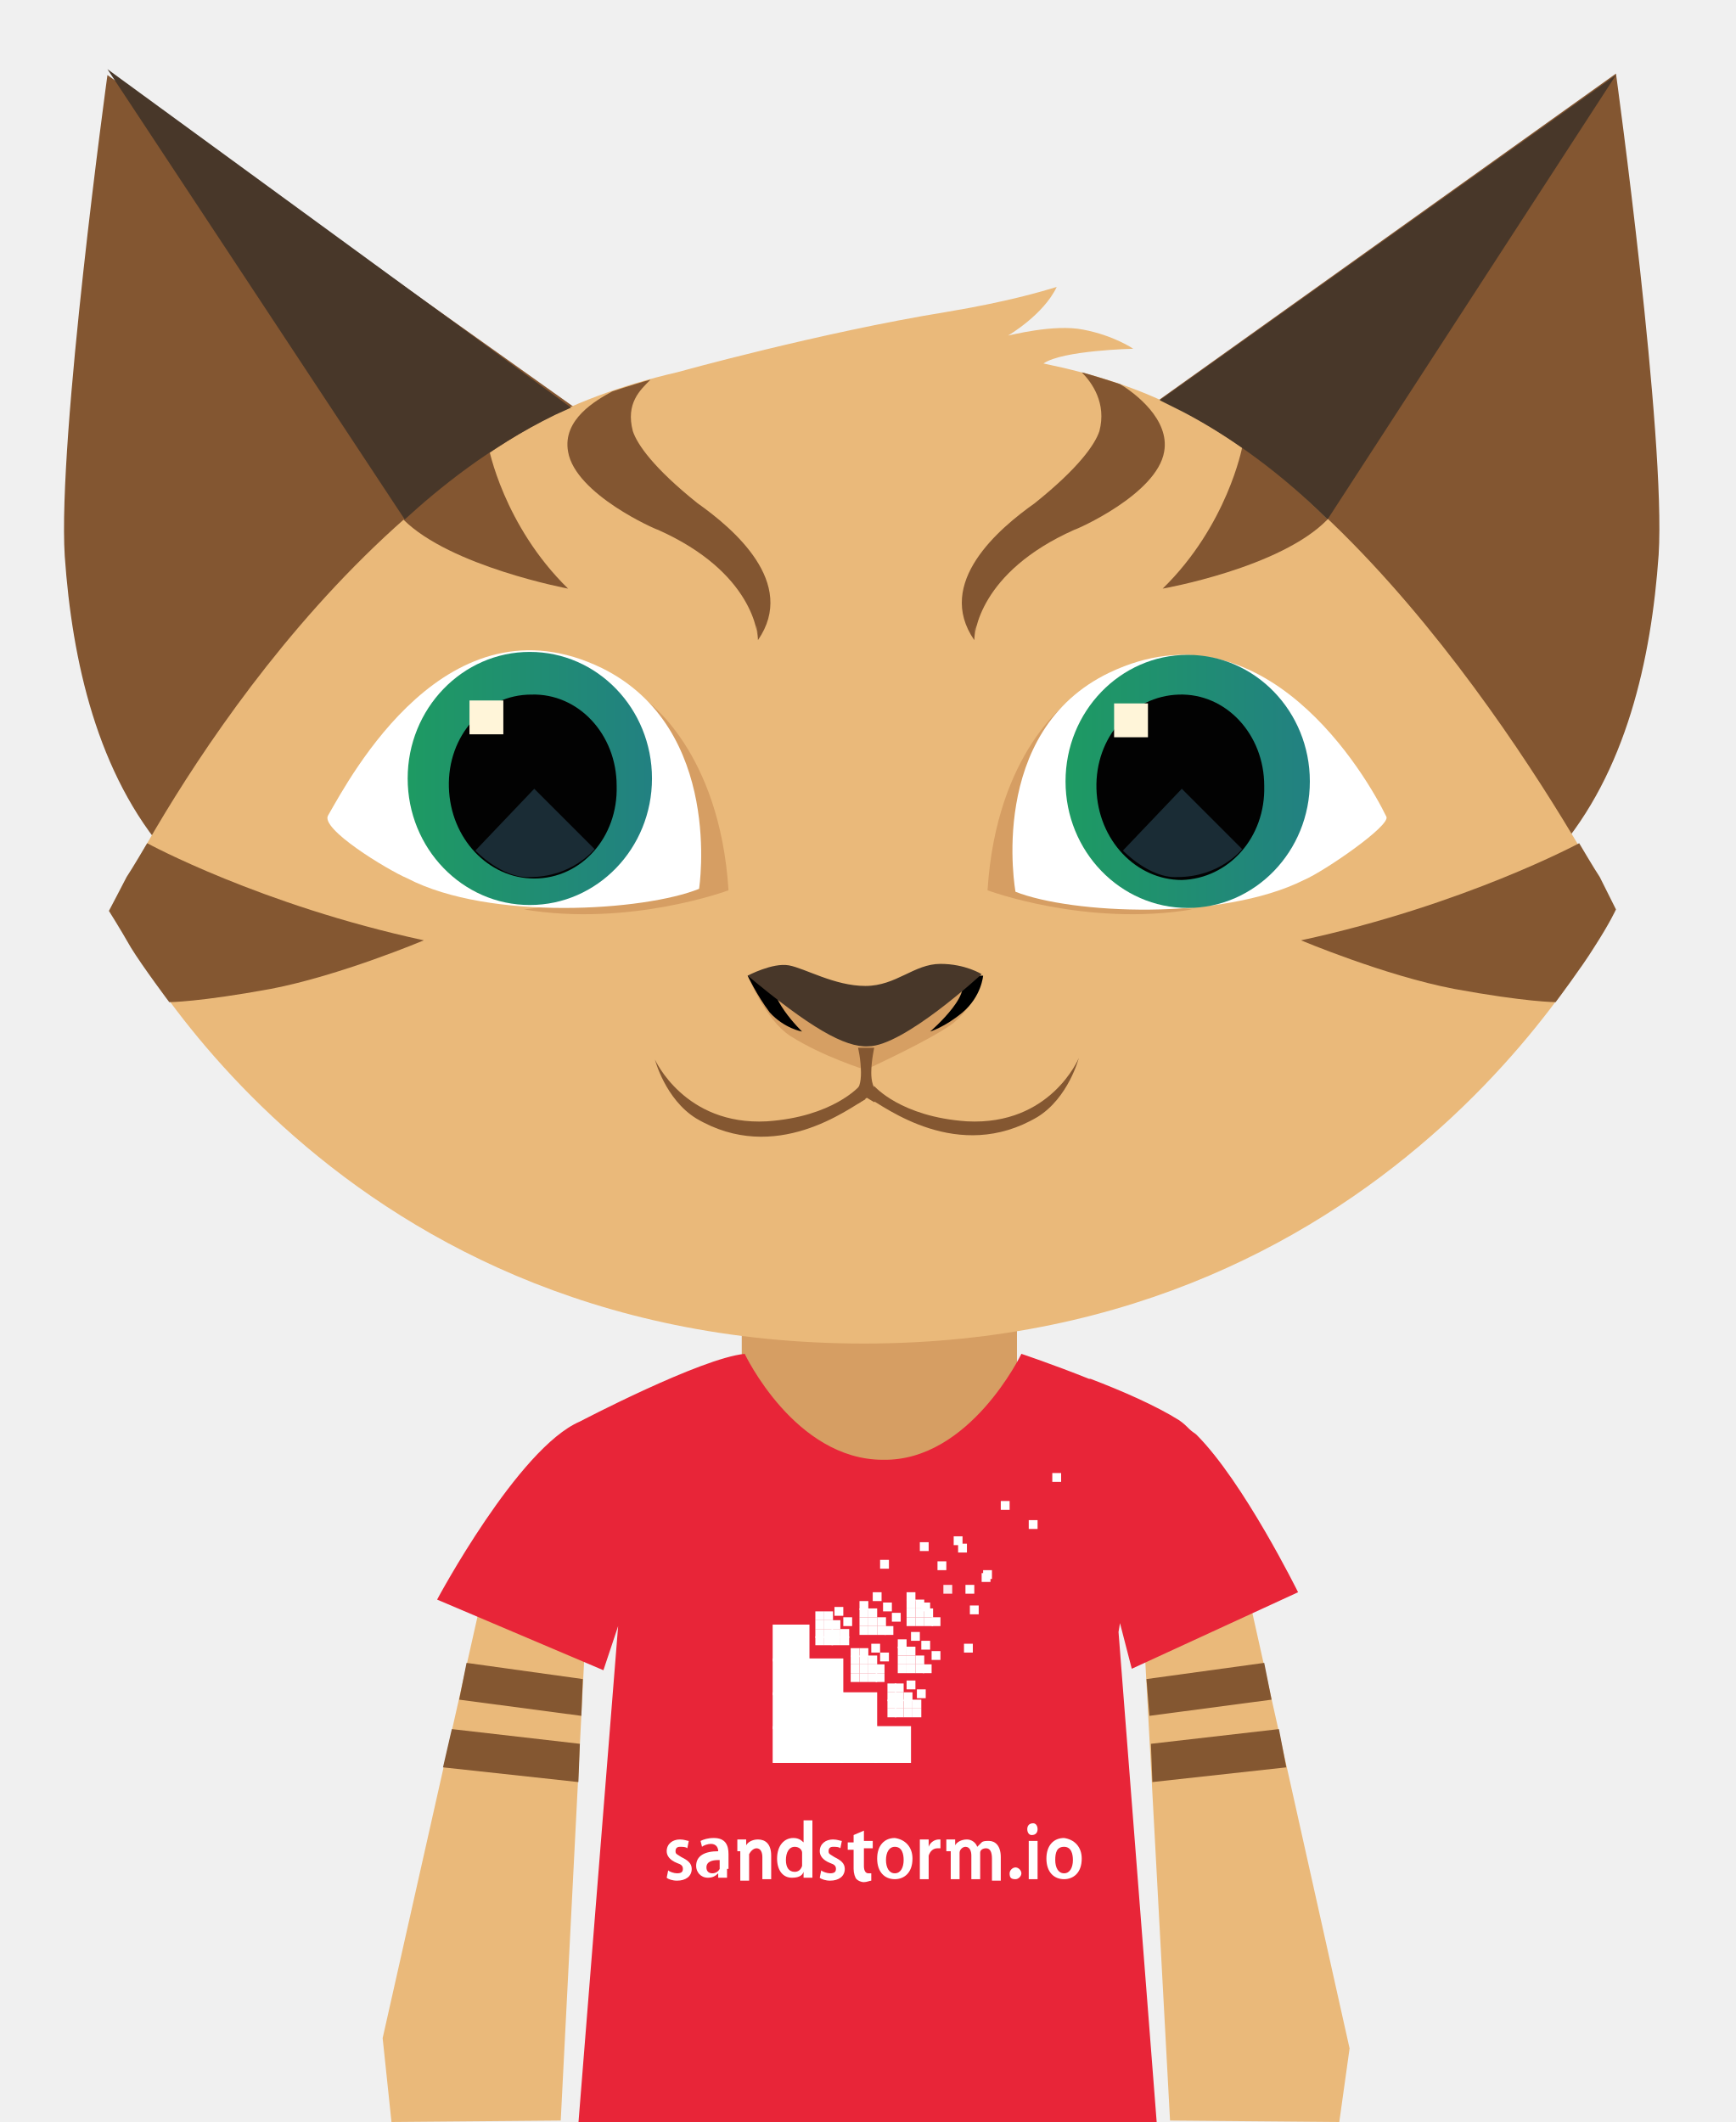
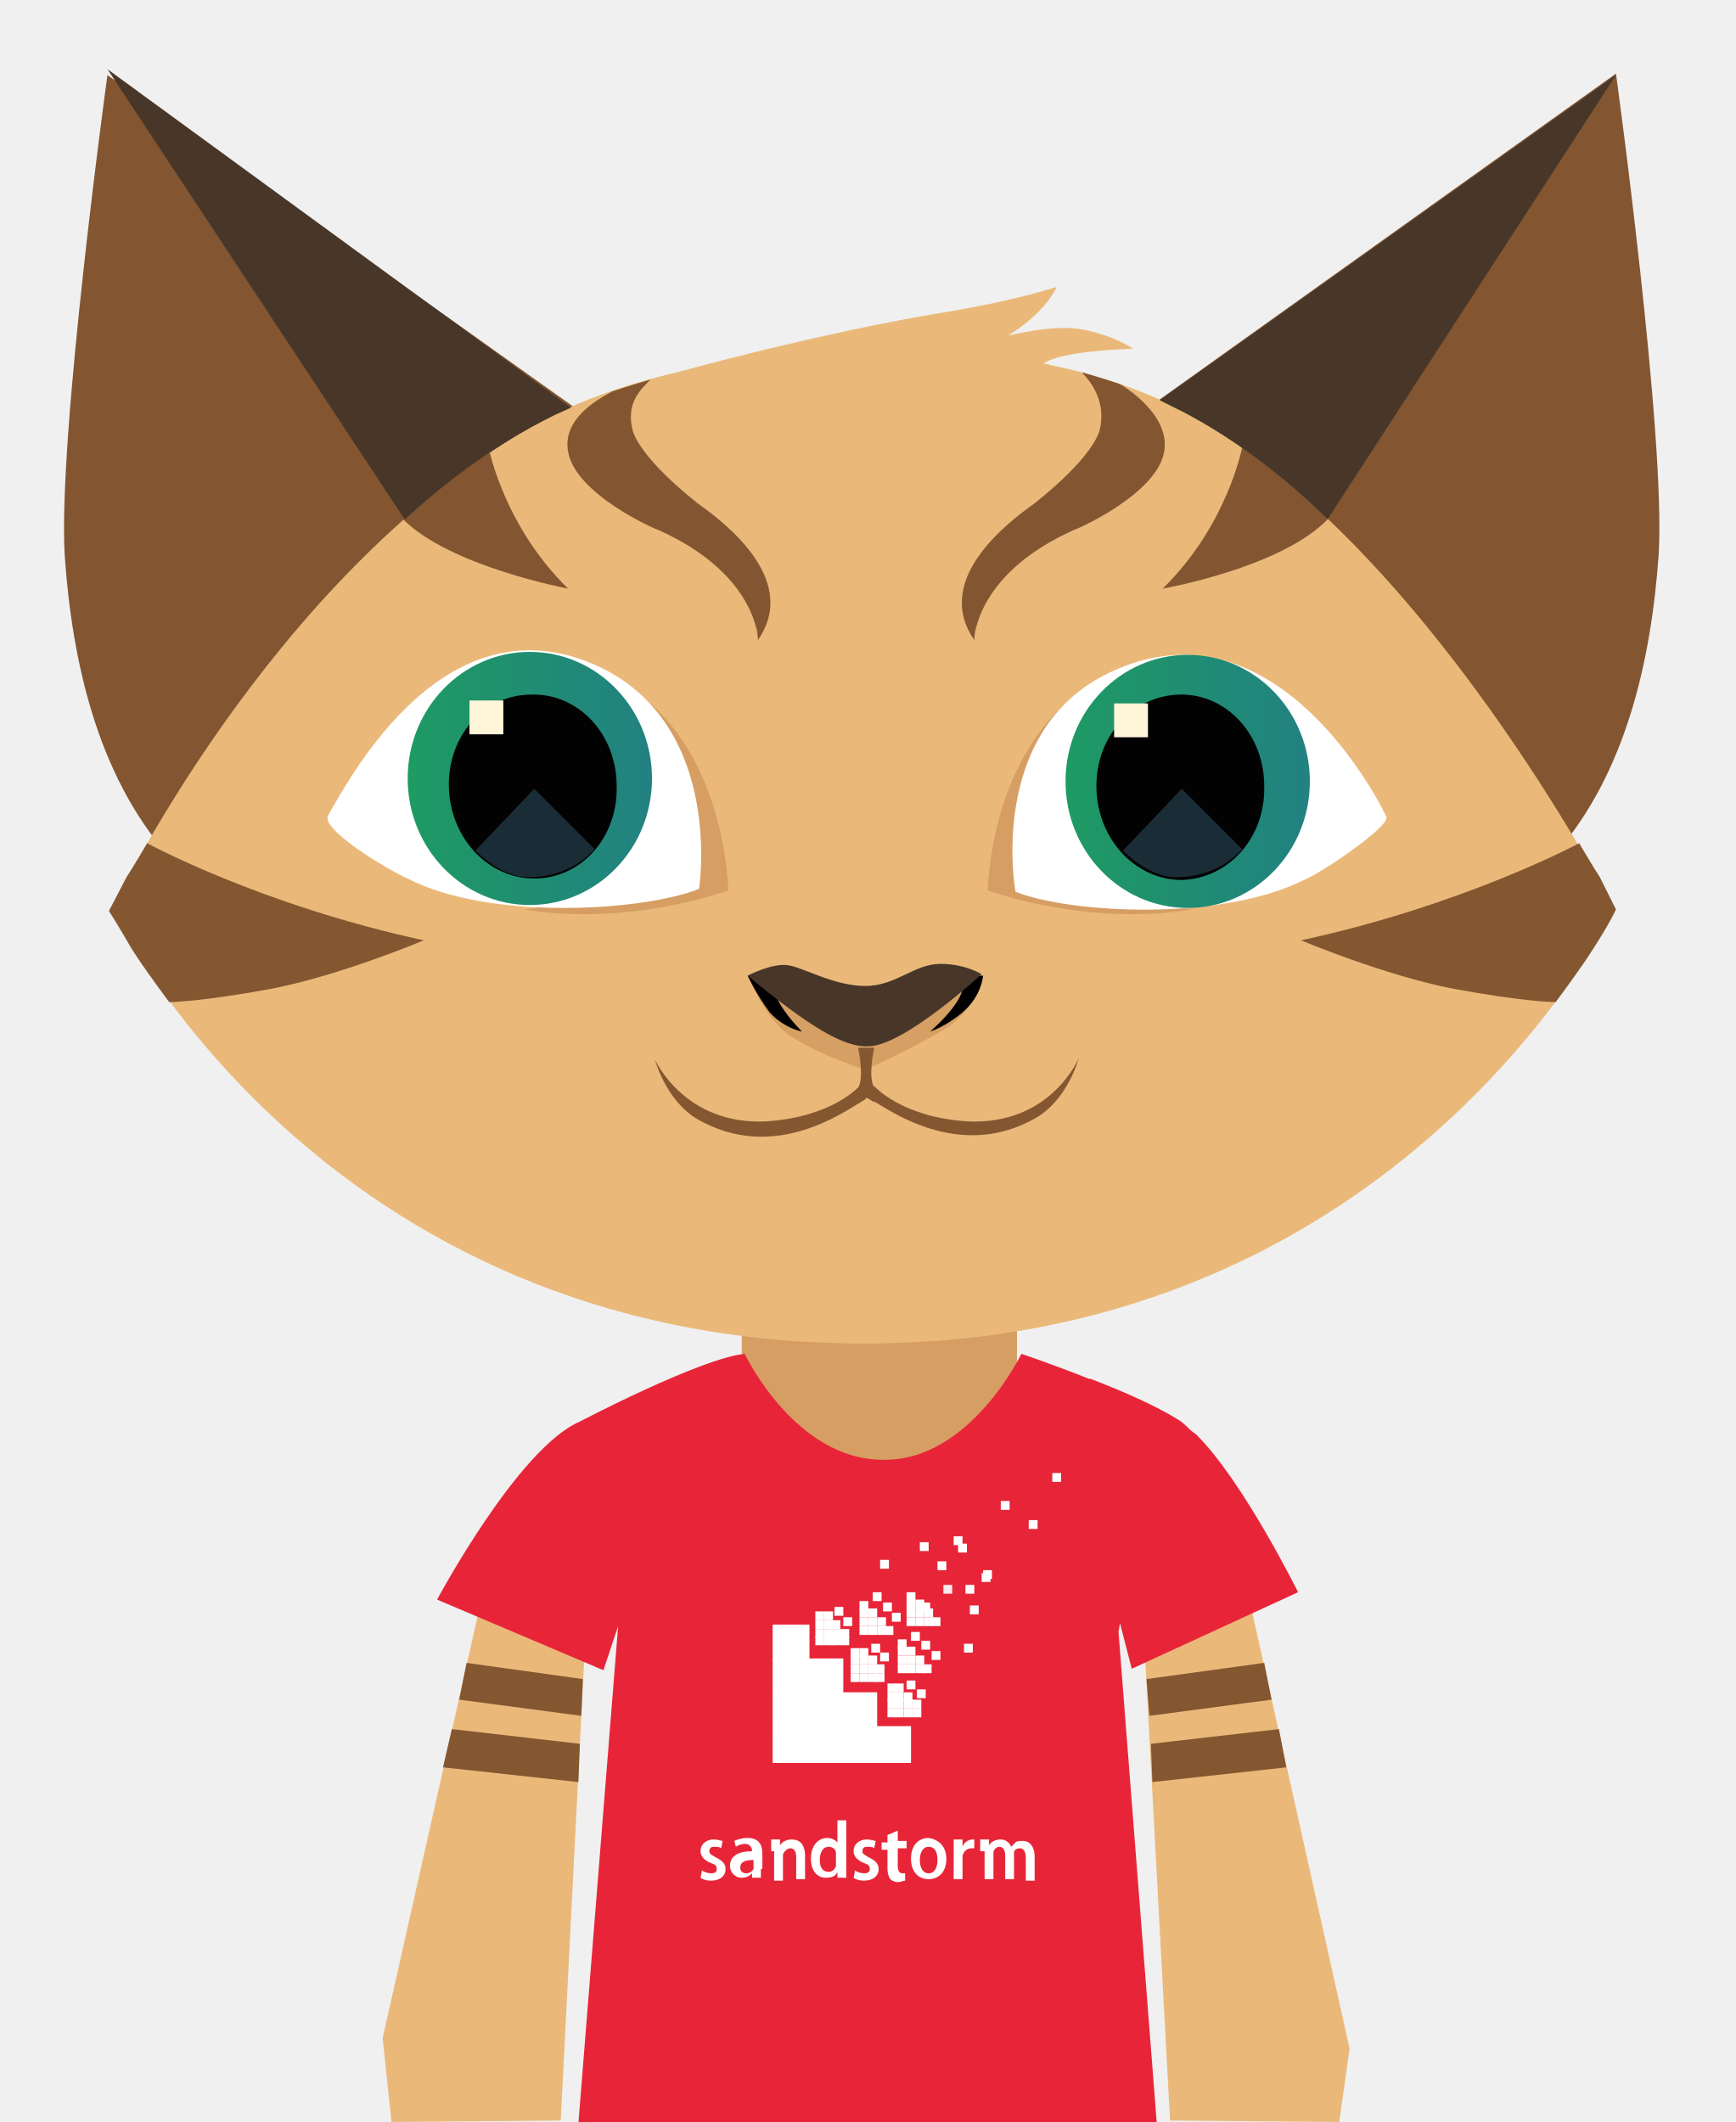
- <svg xmlns="http://www.w3.org/2000/svg" xmlns:xlink="http://www.w3.org/1999/xlink" version="1.1" id="Layer_1" x="0px" y="0px" preserveAspectRatio="xMidYMax" viewBox="0 0 117.9 144.2" style="enable-background:new 0 0 117.9 144.2;" xml:space="preserve">
-   <g>
-     <polygon style="fill:#EAB97A;" points="84.4,106.5 91.7,139.2 91,144.2 79.5,144.1 77.7,110.7  " />
-     <polygon style="fill:#845731;" points="85.9,113 77.9,114.1 78.1,116.6 86.4,115.5  " />
-     <polygon style="fill:#845731;" points="86.9,117.5 78.2,118.5 78.3,121.1 87.4,120.1  " />
-     <rect x="50.4" y="89.4" style="fill:#D69E63;" width="18.7" height="11.7" />
-     <path style="fill:#835631;" d="M46.5,33L7.3,5.1c0,0-3.4,24.7-2.9,32.7c0.5,7.1,2.2,14.8,7,20.3c4.6,5.3,12.2,5.9,17.3,1L46.5,33z" />
-     <path style="fill:#835631;" d="M70.6,33l39.2-28c0,0,3.4,24.7,2.9,32.7c-0.5,7.1-2.2,14.8-7,20.3c-4.6,5.3-12.2,5.9-17.3,1L70.6,33   z" />
-     <path style="fill:#EAB97A;" d="M80.3,27.9c-2.8-1.5-6-2.5-9.4-3.2c1.3-0.9,6.1-1,6.1-1s-1.3-0.9-3.4-1.3c-2-0.4-5,0.4-5.1,0.4   c0,0,0,0,0.1-0.1l-0.1,0.1c0,0,2.4-1.4,3.3-3.3c-1,0.3-3.3,1-7.5,1.7C55.7,22.6,46,25.3,46,25.3c-3.9,0.9-7.3,2.2-9.9,3.7   C18.2,39.3,7.6,61.8,7.6,61.8s14,29.5,51.1,29.5c36.7,0,51-29.5,51-29.5S96.7,36.5,80.3,27.9z" />
-     <path style="fill:#D69E63;" d="M43.9,47.6c0,0,5,3.4,5.6,12.9c0,0-6.7,2.5-13.9,1.3c8.8-1,11.4-3.4,11.4-3.4   C47.7,54.5,43.9,47.6,43.9,47.6z" />
-     <path style="fill:#FFFFFF;" d="M40.9,45.4c-10.5-5.1-17.1,7.4-18.6,10c-0.6,0.9,4,3.7,5.4,4.3l0,0c5.6,2.9,16.1,2.2,19.8,0.7   C47.5,60.4,49.2,49.5,40.9,45.4" />
-     <g style="opacity:0.6;">
-       <g>
-         <defs>
-           <rect id="SVGID_1_" x="31.6" y="30.1" width="9.4" height="10" />
-         </defs>
-         <clipPath id="SVGID_2_">
-           <use xlink:href="#SVGID_1_" style="overflow:visible;" />
-         </clipPath>
-       </g>
-     </g>
-     <path style="fill:#D69E63;" d="M72.7,47.6c0,0-5,3.4-5.6,12.9c0,0,6.7,2.5,13.9,1.3c-8.8-1-11.4-3.4-11.4-3.4   C68.9,54.5,72.7,47.6,72.7,47.6z" />
-     <path style="fill:#020202;" d="M73.3,52.4c-0.1,4.1,2.8,7.4,6.5,7.4c3.6,0.1,6.6-3.2,6.7-7.2c0.1-4.1-2.8-7.4-6.5-7.4   C76.4,45.1,73.4,48.3,73.3,52.4" />
-     <path style="fill:#1A2C35;" d="M79.9,52.5l4.7,5.1c0,0-2.1,2.3-4.3,2.2c-3.4-0.1-5.2-2.3-5.2-2.3L79.9,52.5z" />
-     <polygon style="fill:#EAB97A;" points="33.2,106.5 26,138.5 26.6,144.2 38.1,144.1 39.8,110.7  " />
-     <path style="fill:#E82538;" d="M76.1,110.3l0.8,3.1l11.3-5.2c0,0-3.7-7.5-6.9-10.7c-0.1-0.1-0.3-0.2-0.5-0.4   c-0.2-0.2-0.4-0.4-0.7-0.6c-1.6-1-3.9-2-6-2.8c0,0,0,0-0.1,0c-2.5-1-4.6-1.7-4.6-1.7s-3.5,7.3-9.4,7.2c-6,0-9.4-7.2-9.4-7.2   c-3,0.3-11.2,4.6-11.2,4.6c-4.2,1.8-9.7,12.1-9.7,12.1l11.3,4.8l1-3l-2.7,33.8l39.3,0L76,110.9L76.1,110.3z" />
-     <path style="fill:#FFFFFF;" d="M69,60.6c3.8,1.5,14,2,19.6-0.8l0,0c1.4-0.6,5.9-3.7,5.6-4.3c-1.3-2.7-8.3-14.8-18.8-9.8   C67,49.7,69,60.6,69,60.6" />
-     <rect x="52.5" y="110.4" style="fill:#FFFFFF;" width="2.5" height="2.5" />
-     <rect x="52.5" y="112.7" style="fill:#FFFFFF;" width="2.5" height="2.5" />
-     <rect x="52.5" y="115" style="fill:#FFFFFF;" width="2.5" height="2.5" />
-     <rect x="52.5" y="117.3" style="fill:#FFFFFF;" width="2.5" height="2.5" />
-     <rect x="55.4" y="109.5" style="fill:#FFFFFF;" width="0.6" height="0.6" />
-     <rect x="55.4" y="110.1" style="fill:#FFFFFF;" width="0.6" height="0.6" />
-     <rect x="55.4" y="110.7" style="fill:#FFFFFF;" width="0.6" height="0.6" />
-     <rect x="55.4" y="111.2" style="fill:#FFFFFF;" width="0.6" height="0.6" />
-     <rect x="56" y="109.5" style="fill:#FFFFFF;" width="0.6" height="0.6" />
-     <rect x="56" y="110.1" style="fill:#FFFFFF;" width="0.6" height="0.6" />
-     <rect x="56" y="110.7" style="fill:#FFFFFF;" width="0.6" height="0.6" />
-     <rect x="56" y="111.2" style="fill:#FFFFFF;" width="0.6" height="0.6" />
-     <rect x="56.7" y="109.2" style="fill:#FFFFFF;" width="0.6" height="0.6" />
-     <rect x="56.5" y="110.1" style="fill:#FFFFFF;" width="0.6" height="0.6" />
-     <rect x="56.5" y="110.7" style="fill:#FFFFFF;" width="0.6" height="0.6" />
-     <rect x="56.5" y="111.2" style="fill:#FFFFFF;" width="0.6" height="0.6" />
-     <rect x="59.8" y="106" style="fill:#FFFFFF;" width="0.6" height="0.6" />
-     <rect x="57.3" y="109.9" style="fill:#FFFFFF;" width="0.6" height="0.6" />
-     <rect x="57.1" y="110.7" style="fill:#FFFFFF;" width="0.6" height="0.6" />
-     <rect x="57.1" y="111.2" style="fill:#FFFFFF;" width="0.6" height="0.6" />
-     <rect x="54.8" y="112.7" style="fill:#FFFFFF;" width="2.5" height="2.5" />
-     <rect x="54.8" y="115" style="fill:#FFFFFF;" width="2.5" height="2.5" />
-     <rect x="54.8" y="117.3" style="fill:#FFFFFF;" width="2.5" height="2.5" />
-     <rect x="58.4" y="108.8" style="fill:#FFFFFF;" width="0.6" height="0.6" />
-     <rect x="58.4" y="109.3" style="fill:#FFFFFF;" width="0.6" height="0.6" />
-     <rect x="58.4" y="109.9" style="fill:#FFFFFF;" width="0.6" height="0.6" />
-     <rect x="58.4" y="110.5" style="fill:#FFFFFF;" width="0.6" height="0.6" />
-     <rect x="59.3" y="108.2" style="fill:#FFFFFF;" width="0.6" height="0.6" />
-     <rect x="59" y="109.3" style="fill:#FFFFFF;" width="0.6" height="0.6" />
-     <rect x="59" y="109.9" style="fill:#FFFFFF;" width="0.6" height="0.6" />
-     <rect x="59" y="110.5" style="fill:#FFFFFF;" width="0.6" height="0.6" />
-     <rect x="62.5" y="104.8" style="fill:#FFFFFF;" width="0.6" height="0.6" />
-     <rect x="60" y="108.9" style="fill:#FFFFFF;" width="0.6" height="0.6" />
-     <rect x="59.6" y="109.9" style="fill:#FFFFFF;" width="0.6" height="0.6" />
-     <rect x="59.6" y="110.5" style="fill:#FFFFFF;" width="0.6" height="0.6" />
-     <rect x="65.1" y="104.9" style="fill:#FFFFFF;" width="0.6" height="0.6" />
-     <rect x="63.7" y="106.1" style="fill:#FFFFFF;" width="0.6" height="0.6" />
-     <rect x="60.6" y="109.6" style="fill:#FFFFFF;" width="0.6" height="0.6" />
-     <rect x="60.1" y="110.5" style="fill:#FFFFFF;" width="0.6" height="0.6" />
-     <rect x="57.8" y="112" style="fill:#FFFFFF;" width="0.6" height="0.6" />
-     <rect x="57.8" y="112.5" style="fill:#FFFFFF;" width="0.6" height="0.6" />
-     <rect x="57.8" y="113.1" style="fill:#FFFFFF;" width="0.6" height="0.6" />
-     <rect x="57.8" y="113.7" style="fill:#FFFFFF;" width="0.6" height="0.6" />
-     <rect x="58.4" y="112" style="fill:#FFFFFF;" width="0.6" height="0.6" />
-     <rect x="58.4" y="112.5" style="fill:#FFFFFF;" width="0.6" height="0.6" />
-     <rect x="58.4" y="113.1" style="fill:#FFFFFF;" width="0.6" height="0.6" />
-     <rect x="58.4" y="113.7" style="fill:#FFFFFF;" width="0.6" height="0.6" />
-     <rect x="59.2" y="111.7" style="fill:#FFFFFF;" width="0.6" height="0.6" />
-     <rect x="59" y="112.5" style="fill:#FFFFFF;" width="0.6" height="0.6" />
-     <rect x="59" y="113.1" style="fill:#FFFFFF;" width="0.6" height="0.6" />
-     <rect x="59" y="113.7" style="fill:#FFFFFF;" width="0.6" height="0.6" />
-     <rect x="62.6" y="108.9" style="fill:#FFFFFF;" width="0.6" height="0.6" />
-     <rect x="59.8" y="112.3" style="fill:#FFFFFF;" width="0.6" height="0.6" />
-     <rect x="59.5" y="113.1" style="fill:#FFFFFF;" width="0.6" height="0.6" />
-     <rect x="59.5" y="113.7" style="fill:#FFFFFF;" width="0.6" height="0.6" />
-     <rect x="57.1" y="115" style="fill:#FFFFFF;" width="2.5" height="2.5" />
-     <rect x="57.1" y="117.3" style="fill:#FFFFFF;" width="2.5" height="2.5" />
-     <rect x="61.6" y="108.2" style="fill:#FFFFFF;" width="0.6" height="0.6" />
-     <rect x="61.6" y="108.7" style="fill:#FFFFFF;" width="0.6" height="0.6" />
-     <rect x="61.6" y="109.3" style="fill:#FFFFFF;" width="0.6" height="0.6" />
-     <rect x="61.6" y="109.9" style="fill:#FFFFFF;" width="0.6" height="0.6" />
-     <rect x="64.8" y="104.4" style="fill:#FFFFFF;" width="0.6" height="0.6" />
-     <rect x="62.2" y="108.7" style="fill:#FFFFFF;" width="0.6" height="0.6" />
-     <rect x="62.2" y="109.3" style="fill:#FFFFFF;" width="0.6" height="0.6" />
-     <rect x="62.2" y="109.9" style="fill:#FFFFFF;" width="0.6" height="0.6" />
-     <rect x="68" y="102" style="fill:#FFFFFF;" width="0.6" height="0.6" />
-     <g style="opacity:0.897;">
-       <g>
-         <defs>
-           <rect id="SVGID_3_" x="64.1" y="107.7" width="0.6" height="0.6" />
-         </defs>
-         <clipPath id="SVGID_4_">
-           <use xlink:href="#SVGID_3_" style="overflow:visible;" />
-         </clipPath>
-         <rect x="64.1" y="107.7" style="clip-path:url(#SVGID_4_);fill:#FFFFFF;" width="0.6" height="0.6" />
-       </g>
-     </g>
-     <rect x="62.8" y="109.3" style="fill:#FFFFFF;" width="0.6" height="0.6" />
-     <linearGradient id="SVGID_5_" gradientUnits="userSpaceOnUse" x1="72.692" y1="52.959" x2="88.871" y2="52.959" gradientTransform="matrix(1 0 0 1 -0.1323 0.1345)">
-       <stop offset="0" style="stop-color:#1E9A63" />
-       <stop offset="1" style="stop-color:#228181" />
-     </linearGradient>
-     <ellipse style="fill:url(#SVGID_5_);" cx="80.7" cy="53.1" rx="8.3" ry="8.6" />
-     <rect x="62.8" y="109.9" style="fill:#FFFFFF;" width="0.6" height="0.6" />
-     <rect x="71.5" y="100.1" style="fill:#FFFFFF;" width="0.6" height="0.6" />
-     <rect x="69.9" y="103.3" style="fill:#FFFFFF;" width="0.6" height="0.6" />
-     <rect x="66.7" y="106.9" style="fill:#FFFFFF;" width="0.6" height="0.6" />
-     <rect x="63.3" y="109.9" style="fill:#FFFFFF;" width="0.6" height="0.6" />
-     <rect x="61" y="111.4" style="fill:#FFFFFF;" width="0.6" height="0.6" />
-     <rect x="61" y="111.9" style="fill:#FFFFFF;" width="0.6" height="0.6" />
-     <rect x="61" y="112.5" style="fill:#FFFFFF;" width="0.6" height="0.6" />
-     <rect x="61" y="113.1" style="fill:#FFFFFF;" width="0.6" height="0.6" />
-     <rect x="61.9" y="110.9" style="fill:#FFFFFF;" width="0.6" height="0.6" />
-     <rect x="61.6" y="111.9" style="fill:#FFFFFF;" width="0.6" height="0.6" />
-     <rect x="61.6" y="112.5" style="fill:#FFFFFF;" width="0.6" height="0.6" />
-     <rect x="61.6" y="113.1" style="fill:#FFFFFF;" width="0.6" height="0.6" />
-     <rect x="65.6" y="107.7" style="fill:#FFFFFF;" width="0.6" height="0.6" />
-     <rect x="62.6" y="111.5" style="fill:#FFFFFF;" width="0.6" height="0.6" />
-     <rect x="62.2" y="112.5" style="fill:#FFFFFF;" width="0.6" height="0.6" />
-     <rect x="62.2" y="113.1" style="fill:#FFFFFF;" width="0.6" height="0.6" />
-     <rect x="66.8" y="106.7" style="fill:#FFFFFF;" width="0.6" height="0.6" />
-     <rect x="65.9" y="109.1" style="fill:#FFFFFF;" width="0.6" height="0.6" />
-     <rect x="63.3" y="112.2" style="fill:#FFFFFF;" width="0.6" height="0.6" />
-     <rect x="62.7" y="113.1" style="fill:#FFFFFF;" width="0.6" height="0.6" />
-     <rect x="60.3" y="114.4" style="fill:#FFFFFF;" width="0.6" height="0.6" />
-     <rect x="60.3" y="115" style="fill:#FFFFFF;" width="0.6" height="0.6" />
-     <rect x="60.3" y="115.5" style="fill:#FFFFFF;" width="0.6" height="0.6" />
-     <rect x="60.3" y="116.1" style="fill:#FFFFFF;" width="0.6" height="0.6" />
-     <rect x="60.8" y="114.4" style="fill:#FFFFFF;" width="0.6" height="0.6" />
-     <rect x="60.8" y="115" style="fill:#FFFFFF;" width="0.6" height="0.6" />
-     <rect x="60.8" y="115.5" style="fill:#FFFFFF;" width="0.6" height="0.6" />
-     <rect x="60.8" y="116.1" style="fill:#FFFFFF;" width="0.6" height="0.6" />
-     <rect x="61.6" y="114.2" style="fill:#FFFFFF;" width="0.6" height="0.6" />
-     <rect x="61.4" y="115" style="fill:#FFFFFF;" width="0.6" height="0.6" />
-     <rect x="61.4" y="115.5" style="fill:#FFFFFF;" width="0.6" height="0.6" />
-     <rect x="61.4" y="116.1" style="fill:#FFFFFF;" width="0.6" height="0.6" />
-     <rect x="65.5" y="111.7" style="fill:#FFFFFF;" width="0.6" height="0.6" />
-     <rect x="62.3" y="114.8" style="fill:#FFFFFF;" width="0.6" height="0.6" />
-     <rect x="62" y="115.5" style="fill:#FFFFFF;" width="0.6" height="0.6" />
-     <rect x="62" y="116.1" style="fill:#FFFFFF;" width="0.6" height="0.6" />
-     <rect x="59.4" y="117.3" style="fill:#FFFFFF;" width="2.5" height="2.5" />
-     <polygon style="fill:#845731;" points="31.7,113 39.6,114.1 39.5,116.6 31.2,115.5  " />
-     <polygon style="fill:#845731;" points="30.7,117.5 39.4,118.5 39.3,121.1 30.1,120.1  " />
-     <linearGradient id="SVGID_6_" gradientUnits="userSpaceOnUse" x1="28.062" y1="52.794" x2="44.241" y2="52.794" gradientTransform="matrix(1 0 0 1 -0.1323 0.1345)">
-       <stop offset="0" style="stop-color:#1E9A63" />
-       <stop offset="1" style="stop-color:#228181" />
-     </linearGradient>
-     <ellipse style="fill:url(#SVGID_6_);" cx="36" cy="52.9" rx="8.3" ry="8.6" />
-     <path style="fill:#020202;" d="M41.9,53.4c0.1,3.5-2.4,6.3-5.6,6.3c-3.1,0-5.7-2.7-5.8-6.2c-0.1-3.5,2.4-6.3,5.6-6.3   C39.3,47.1,41.9,49.9,41.9,53.4" />
-     <path style="fill:#1A2C35;" d="M36.3,53.6l-4,4.2c0,0,1.8,1.9,3.7,1.8c2.9,0,4.4-1.9,4.4-1.9L36.3,53.6z" />
-     <path style="fill:#020202;" d="M85.9,53.4c0.1,3.5-2.4,6.3-5.6,6.4c-3.1,0-5.7-2.7-5.8-6.2c-0.1-3.5,2.4-6.3,5.6-6.4   C83.3,47.1,85.9,49.9,85.9,53.4" />
-     <path style="fill:#1A2C35;" d="M80.3,53.6l-4,4.2c0,0,1.8,1.9,3.7,1.8c2.9,0,4.4-1.9,4.4-1.9L80.3,53.6z" />
-     <path style="fill:#835631;" d="M84.4,30.4c0,0-1,5.3-5.4,9.6c0,0,8-1.4,11.2-4.7C90.2,35.3,87.4,32.4,84.4,30.4z" />
-     <path style="fill:#835631;" d="M33.2,30.4c0,0,1,5.3,5.4,9.6c0,0-8-1.5-11.2-4.7C27.4,35.3,32.2,31.1,33.2,30.4z" />
-     <path style="fill:#483729;" d="M37.7,28.2l1.1-0.5L7.3,4.7l20.2,30.6C29.8,33.2,33.2,30.4,37.7,28.2z" />
-     <path style="fill:#483729;" d="M90.2,35.3l19.6-30.2l-31,22.1l1.6,0.8C82.7,29.2,86.4,31.5,90.2,35.3z" />
-     <g>
-       <path style="fill:#FFFFFF;" d="M45.4,127.1c0.1,0.1,0.4,0.2,0.6,0.2c0.3,0,0.4-0.1,0.4-0.3c0-0.2-0.1-0.3-0.4-0.4    c-0.5-0.2-0.7-0.5-0.7-0.8c0-0.5,0.4-0.8,0.9-0.8c0.3,0,0.5,0.1,0.6,0.1l-0.1,0.5c-0.1-0.1-0.3-0.1-0.5-0.1    c-0.2,0-0.3,0.1-0.3,0.3c0,0.2,0.1,0.2,0.4,0.4c0.4,0.2,0.7,0.4,0.7,0.8c0,0.5-0.4,0.8-1,0.8c-0.3,0-0.6-0.1-0.7-0.2L45.4,127.1z" />
-       <path style="fill:#FFFFFF;" d="M49.4,127c0,0.2,0,0.5,0,0.6h-0.6l0-0.3h0c-0.2,0.2-0.4,0.3-0.7,0.3c-0.5,0-0.8-0.4-0.8-0.8    c0-0.7,0.6-1,1.5-1v0c0-0.2-0.1-0.5-0.5-0.5c-0.2,0-0.5,0.1-0.6,0.2l-0.1-0.4c0.2-0.1,0.5-0.2,0.9-0.2c0.8,0,1,0.5,1,1.1V127z     M48.8,126.4c-0.4,0-0.8,0.1-0.8,0.5c0,0.3,0.2,0.4,0.4,0.4c0.2,0,0.4-0.1,0.5-0.3c0,0,0-0.1,0-0.1V126.4z" />
-       <path style="fill:#FFFFFF;" d="M50.1,125.8c0-0.3,0-0.5,0-0.8h0.6l0,0.4h0c0.1-0.2,0.4-0.4,0.8-0.4c0.5,0,0.9,0.3,0.9,1.1v1.6    l-0.6,0l0-1.5c0-0.3-0.1-0.6-0.4-0.6c-0.2,0-0.4,0.2-0.5,0.4c0,0.1,0,0.1,0,0.2l0,1.6h-0.6V125.8z" />
-       <path style="fill:#FFFFFF;" d="M55.2,123.8l0,3.1c0,0.3,0,0.5,0,0.7l-0.6,0l0-0.4h0c-0.1,0.3-0.4,0.4-0.8,0.4c-0.6,0-1-0.5-1-1.3    c0-0.9,0.5-1.4,1.1-1.4c0.3,0,0.5,0.1,0.7,0.3h0v-1.5H55.2z M54.5,126.1c0-0.1,0-0.1,0-0.2c0-0.2-0.2-0.4-0.5-0.4    c-0.4,0-0.6,0.4-0.6,0.9c0,0.5,0.2,0.8,0.6,0.8c0.2,0,0.4-0.1,0.5-0.4c0-0.1,0-0.1,0-0.2L54.5,126.1z" />
-       <path style="fill:#FFFFFF;" d="M55.8,127.1c0.1,0.1,0.4,0.2,0.6,0.2c0.3,0,0.4-0.1,0.4-0.3c0-0.2-0.1-0.3-0.4-0.4    c-0.5-0.2-0.7-0.5-0.7-0.8c0-0.5,0.4-0.8,0.9-0.8c0.3,0,0.5,0.1,0.6,0.1l-0.1,0.5c-0.1-0.1-0.3-0.1-0.5-0.1    c-0.2,0-0.3,0.1-0.3,0.3c0,0.2,0.1,0.2,0.4,0.4c0.4,0.2,0.7,0.4,0.7,0.8c0,0.5-0.4,0.8-1,0.8c-0.3,0-0.6-0.1-0.7-0.2L55.8,127.1z" />
-       <path style="fill:#FFFFFF;" d="M58.7,124.4v0.7h0.6v0.5h-0.6v1.2c0,0.3,0.1,0.5,0.3,0.5c0.1,0,0.2,0,0.2,0l0,0.5    c-0.1,0-0.3,0.1-0.5,0.1c-0.2,0-0.4-0.1-0.5-0.2c-0.1-0.1-0.2-0.4-0.2-0.7v-1.3h-0.4l0-0.5l0.4,0l0-0.5L58.7,124.4z" />
-       <path style="fill:#FFFFFF;" d="M62,126.3c0,1-0.6,1.4-1.2,1.4c-0.7,0-1.2-0.5-1.2-1.4c0-0.9,0.5-1.4,1.2-1.4    C61.5,125,62,125.5,62,126.3z M60.2,126.4c0,0.5,0.2,0.9,0.6,0.9c0.4,0,0.6-0.4,0.6-0.9c0-0.4-0.1-0.9-0.6-0.9    C60.4,125.5,60.2,125.9,60.2,126.4z" />
-       <path style="fill:#FFFFFF;" d="M62.5,125.8c0-0.3,0-0.6,0-0.8h0.6l0,0.5h0c0.1-0.3,0.4-0.5,0.7-0.5c0.1,0,0.1,0,0.1,0v0.6    c0,0-0.1,0-0.2,0c-0.3,0-0.5,0.2-0.6,0.5c0,0.1,0,0.1,0,0.2v1.4h-0.6L62.5,125.8z" />
-       <path style="fill:#FFFFFF;" d="M64.3,125.8c0-0.3,0-0.5,0-0.8l0.6,0l0,0.4h0c0.1-0.2,0.4-0.4,0.8-0.4c0.3,0,0.6,0.2,0.7,0.5h0    c0.1-0.1,0.2-0.2,0.3-0.3c0.1-0.1,0.3-0.1,0.5-0.1c0.4,0,0.8,0.3,0.8,1.1v1.6h-0.6l0-1.5c0-0.4-0.1-0.7-0.4-0.7    c-0.2,0-0.4,0.1-0.4,0.3c0,0.1,0,0.1,0,0.2l0,1.6h-0.6v-1.6c0-0.3-0.1-0.6-0.4-0.6c-0.2,0-0.4,0.2-0.4,0.4c0,0.1,0,0.1,0,0.2    l0,1.6l-0.6,0V125.8z" />
-       <path style="fill:#FFFFFF;" d="M68.6,127.3c0-0.2,0.2-0.4,0.4-0.4s0.4,0.2,0.4,0.4c0,0.2-0.2,0.4-0.4,0.4    C68.7,127.7,68.6,127.6,68.6,127.3z" />
-       <path style="fill:#FFFFFF;" d="M70.5,124.3c0,0.2-0.1,0.4-0.4,0.4c-0.2,0-0.3-0.2-0.3-0.4c0-0.2,0.1-0.4,0.4-0.4    C70.4,123.9,70.5,124.1,70.5,124.3z M69.9,127.7l0-2.6h0.6l0,2.6H69.9z" />
-       <path style="fill:#FFFFFF;" d="M73.5,126.3c0,1-0.6,1.4-1.2,1.4c-0.7,0-1.2-0.5-1.2-1.4c0-0.9,0.5-1.4,1.2-1.4    C73,125,73.5,125.5,73.5,126.3z M71.7,126.4c0,0.5,0.2,0.9,0.6,0.9c0.4,0,0.6-0.4,0.6-0.9c0-0.4-0.1-0.9-0.6-0.9    C71.8,125.5,71.7,125.9,71.7,126.4z" />
-     </g>
-     <path style="fill:#A05D29;" d="M66.2,43.5C66.2,43.5,66.2,43.5,66.2,43.5C66.2,43.5,66.2,43.5,66.2,43.5z" />
-     <path style="fill:#835631;" d="M76.1,26.1c-0.9-0.3-2.2-0.7-2.6-0.8c0.7,0.7,1.7,2.1,1.2,4c-0.3,0.9-1.4,2.5-4.4,4.9   c-2.4,1.7-6.8,5.4-4.1,9.3c0,0,0-0.4,0.1-1c0,0.3-0.1,0.6-0.1,1c0-0.4,0.3-4.6,6.8-7.5c0.1,0,5.6-2.4,6.1-5.3   C79.5,28.5,77.1,26.7,76.1,26.1z" />
-     <path style="fill:#835631;" d="M41.6,26.6c0.9-0.3,2.2-0.7,2.6-0.8c-0.7,0.7-1.7,1.6-1.2,3.5c0.3,0.9,1.4,2.5,4.4,4.9   c2.4,1.7,6.8,5.4,4.1,9.3c0,0,0-0.4-0.1-1c0,0.3,0.1,0.6,0.1,1c0-0.4-0.3-4.6-6.8-7.5c-0.1,0-5.6-2.4-6.1-5.3   C38.2,28.5,40.5,27.2,41.6,26.6z" />
-     <path style="fill:#AA5529;" d="M40.9,117" />
-     <path style="fill:#845731;" d="M10,57.3c0,0-1,1.7-1.4,2.3c-0.2,0.4-1.2,2.3-1.2,2.3s0.7,1.1,1.5,2.5c0.8,1.3,2.6,3.7,2.6,3.7   s2,0,6.9-0.9c4.7-0.9,10.4-3.3,10.4-3.3C17.7,61.5,10,57.3,10,57.3z" />
-     <path style="fill:#845731;" d="M107.3,57.3c0,0,1,1.7,1.4,2.3c0.2,0.4,1.1,2.2,1.1,2.2s-0.4,0.9-1.5,2.6c-0.8,1.3-2.6,3.7-2.6,3.7   s-2,0-6.9-0.9c-4.7-0.9-10.4-3.3-10.4-3.3C99.5,61.5,107.3,57.3,107.3,57.3z" />
-     <rect x="31.9" y="47.6" style="fill:#FFF5D9;" width="2.3" height="2.3" />
-     <rect x="75.7" y="47.8" style="fill:#FFF5D9;" width="2.3" height="2.3" />
-     <g>
-       <path style="fill:#D69F63;" d="M51.5,66.8l-0.7-0.5c0,0,1.2,3,2.9,4.1c2.2,1.4,5.1,2.3,5.1,2.3s4.6-2.1,6-3.2    c1.8-1.5,1.8-3.2,1.8-3.2L63.1,67l-2.9,1.8L56,67.9L51.5,66.8z" />
-     </g>
-     <g>
-       <path style="fill:#845731;" d="M52.1,76.2c4.5-0.3,6.3-2.4,6.3-2.4l0.4,0.9c-1.1,0.6-6.1,4.5-11.5,1.3c-2.1-1.3-2.8-4-2.8-4    S46.5,76.5,52.1,76.2z" />
-     </g>
-     <g>
-       <path style="fill:#845731;" d="M65.7,76.2c-4.5-0.3-6.3-2.4-6.3-2.4L59,74.6c1.1,0.6,6.1,4.5,11.5,1.3c2.1-1.3,2.8-4,2.8-4    S71.4,76.5,65.7,76.2z" />
-     </g>
-     <path d="M52.7,66.3l-1.9,0c0,0,0.6,1.3,1.5,2.5c1,1.1,2.2,1.3,2.2,1.3S51.9,67.6,52.7,66.3z" />
-     <path d="M64.9,66.3l1.9,0c0,0-0.1,1.4-1.4,2.5c-1.2,1-2.2,1.3-2.2,1.3S66.7,67.1,64.9,66.3z" />
-     <path style="fill:#845731;" d="M59.4,74.9l-0.5-0.3L58.3,75c0,0-0.5-0.6-0.4-0.6c0.5-0.3,0.6-0.9,0.6-1.5c0-0.9-0.2-1.7-0.2-1.7   h1.1c0,0-0.2,0.9-0.2,1.7c0,0.5,0.1,1.2,0.6,1.4C60,74.3,59.4,74.9,59.4,74.9z" />
-     <path style="fill:#483729;" d="M50.8,66.3c0,0,1.7-0.9,2.8-0.7c1.1,0.2,3.1,1.4,5.2,1.4c2.1,0,3.3-1.5,5.1-1.5   c1.7,0,2.8,0.7,2.8,0.7s-5.3,4.9-7.7,4.9C57.4,71.2,55,69.8,50.8,66.3z" />
+ <svg xmlns="http://www.w3.org/2000/svg" xmlns:xlink="http://www.w3.org/1999/xlink" enable-background="new 0 0 117.9 144.2" preserveAspectRatio="xMidYMax" version="1.1" viewBox="0 0 117.9 144.2" xml:space="preserve">
+   <polygon points="84.4 106.5 91.7 139.2 91 144.2 79.5 144.1 77.7 110.7" fill="#EAB97A" />
+   <polygon points="85.9 113 77.9 114.1 78.1 116.6 86.4 115.5" fill="#845731" />
+   <polygon points="86.9 117.5 78.2 118.5 78.3 121.1 87.4 120.1" fill="#845731" />
+   <rect x="50.4" y="89.4" width="18.7" height="11.7" fill="#D69E63" />
+   <path d="M46.5,33L7.3,5.1c0,0-3.4,24.7-2.9,32.7c0.5,7.1,2.2,14.8,7,20.3c4.6,5.3,12.2,5.9,17.3,1L46.5,33z" fill="#835631" />
+   <path d="m70.6 33 39.2-28s3.4 24.7 2.9 32.7c-0.5 7.1-2.2 14.8-7 20.3-4.6 5.3-12.2 5.9-17.3 1l-17.8-26z" fill="#835631" />
+   <path d="m80.3 27.9c-2.8-1.5-6-2.5-9.4-3.2 1.3-0.9 6.1-1 6.1-1s-1.3-0.9-3.4-1.3c-2-0.4-5 0.4-5.1 0.4l0.1-0.1-0.1 0.1s2.4-1.4 3.3-3.3c-1 0.3-3.3 1-7.5 1.7-8.6 1.4-18.3 4.1-18.3 4.1-3.9 0.9-7.3 2.2-9.9 3.7-17.9 10.3-28.5 32.8-28.5 32.8s14 29.5 51.1 29.5c36.7 0 51-29.5 51-29.5s-13-25.3-29.4-33.9z" fill="#EAB97A" />
+   <path d="m43.9 47.6s5 3.4 5.6 12.9c0 0-6.7 2.5-13.9 1.3 8.8-1 11.4-3.4 11.4-3.4 0.7-3.9-3.1-10.8-3.1-10.8z" fill="#D69E63" />
+   <path d="m40.9 45.4c-10.5-5.1-17.1 7.4-18.6 10-0.6 0.9 4 3.7 5.4 4.3 5.6 2.9 16.1 2.2 19.8 0.7 0 0 1.7-10.9-6.6-15" fill="#fff" />
+   <g opacity=".6">
+     <defs>
+       <rect id="SVGID_1_" x="31.6" y="30.1" width="9.4" height="10" />
+     </defs>
+     <clipPath id="SVGID_2_">
+       <use xlink:href="#SVGID_1_" />
+     </clipPath>
  </g>
+   <path d="m72.7 47.6s-5 3.4-5.6 12.9c0 0 6.7 2.5 13.9 1.3-8.8-1-11.4-3.4-11.4-3.4-0.7-3.9 3.1-10.8 3.1-10.8z" fill="#D69E63" />
+   <path d="m73.3 52.4c-0.1 4.1 2.8 7.4 6.5 7.4 3.6 0.1 6.6-3.2 6.7-7.2 0.1-4.1-2.8-7.4-6.5-7.4-3.6-0.1-6.6 3.1-6.7 7.2" fill="#020202" />
+   <path d="m79.9 52.5 4.7 5.1s-2.1 2.3-4.3 2.2c-3.4-0.1-5.2-2.3-5.2-2.3l4.8-5z" fill="#1A2C35" />
+   <polygon points="33.2 106.5 26 138.5 26.6 144.2 38.1 144.1 39.8 110.7" fill="#EAB97A" />
+   <path d="m76.1 110.3 0.8 3.1 11.3-5.2s-3.7-7.5-6.9-10.7c-0.1-0.1-0.3-0.2-0.5-0.4s-0.4-0.4-0.7-0.6c-1.6-1-3.9-2-6-2.8h-0.1c-2.5-1-4.6-1.7-4.6-1.7s-3.5 7.3-9.4 7.2c-6 0-9.4-7.2-9.4-7.2-3 0.3-11.2 4.6-11.2 4.6-4.2 1.8-9.7 12.1-9.7 12.1l11.3 4.8 1-3-2.7 33.8h39.3l-2.6-33.4 0.1-0.6z" fill="#E82538" />
+   <g fill="#fff">
+     <path d="m69 60.6c3.8 1.5 14 2 19.6-0.8 1.4-0.6 5.9-3.7 5.6-4.3-1.3-2.7-8.3-14.8-18.8-9.8-8.4 4-6.4 14.9-6.4 14.9" />
+     <rect x="52.5" y="110.4" width="2.5" height="2.5" />
+     <rect x="52.5" y="112.7" width="2.5" height="2.5" />
+     <rect x="52.5" y="115" width="2.5" height="2.5" />
+     <rect x="52.5" y="117.3" width="2.5" height="2.5" />
+     <rect x="55.4" y="109.5" width=".6" height=".6" />
+     <rect x="55.4" y="110.1" width=".6" height=".6" />
+     <rect x="55.4" y="110.7" width=".6" height=".6" />
+     <rect x="55.4" y="111.2" width=".6" height=".6" />
+     <rect x="56" y="109.5" width=".6" height=".6" />
+     <rect x="56" y="110.1" width=".6" height=".6" />
+     <rect x="56" y="110.7" width=".6" height=".6" />
+     <rect x="56" y="111.2" width=".6" height=".6" />
+     <rect x="56.7" y="109.2" width=".6" height=".6" />
+     <rect x="56.5" y="110.1" width=".6" height=".6" />
+     <rect x="56.5" y="110.7" width=".6" height=".6" />
+     <rect x="56.5" y="111.2" width=".6" height=".6" />
+     <rect x="59.8" y="106" width=".6" height=".6" />
+     <rect x="57.3" y="109.9" width=".6" height=".6" />
+     <rect x="57.1" y="110.7" width=".6" height=".6" />
+     <rect x="57.1" y="111.2" width=".6" height=".6" />
+     <rect x="54.8" y="112.7" width="2.5" height="2.5" />
+     <rect x="54.8" y="115" width="2.5" height="2.5" />
+     <rect x="54.8" y="117.3" width="2.5" height="2.5" />
+     <rect x="58.4" y="108.8" width=".6" height=".6" />
+     <rect x="58.4" y="109.3" width=".6" height=".6" />
+     <rect x="58.4" y="109.9" width=".6" height=".6" />
+     <rect x="58.4" y="110.5" width=".6" height=".6" />
+     <rect x="59.3" y="108.2" width=".6" height=".6" />
+     <rect x="59" y="109.3" width=".6" height=".6" />
+     <rect x="59" y="109.9" width=".6" height=".6" />
+     <rect x="59" y="110.5" width=".6" height=".6" />
+     <rect x="62.5" y="104.8" width=".6" height=".6" />
+     <rect x="60" y="108.9" width=".6" height=".6" />
+     <rect x="59.6" y="109.9" width=".6" height=".6" />
+     <rect x="59.6" y="110.5" width=".6" height=".6" />
+     <rect x="65.1" y="104.9" width=".6" height=".6" />
+     <rect x="63.7" y="106.1" width=".6" height=".6" />
+     <rect x="60.6" y="109.6" width=".6" height=".6" />
+     <rect x="60.1" y="110.5" width=".6" height=".6" />
+     <rect x="57.8" y="112" width=".6" height=".6" />
+     <rect x="57.8" y="112.5" width=".6" height=".6" />
+     <rect x="57.8" y="113.1" width=".6" height=".6" />
+     <rect x="57.8" y="113.7" width=".6" height=".6" />
+     <rect x="58.4" y="112" width=".6" height=".6" />
+     <rect x="58.4" y="112.5" width=".6" height=".6" />
+     <rect x="58.4" y="113.1" width=".6" height=".6" />
+     <rect x="58.4" y="113.7" width=".6" height=".6" />
+     <rect x="59.2" y="111.7" width=".6" height=".6" />
+     <rect x="59" y="112.5" width=".6" height=".6" />
+     <rect x="59" y="113.1" width=".6" height=".6" />
+     <rect x="59" y="113.7" width=".6" height=".6" />
+     <rect x="62.6" y="108.9" width=".6" height=".6" />
+     <rect x="59.8" y="112.3" width=".6" height=".6" />
+     <rect x="59.5" y="113.1" width=".6" height=".6" />
+     <rect x="59.5" y="113.7" width=".6" height=".6" />
+     <rect x="57.1" y="115" width="2.5" height="2.5" />
+     <rect x="57.1" y="117.3" width="2.5" height="2.5" />
+     <rect x="61.6" y="108.2" width=".6" height=".6" />
+     <rect x="61.6" y="108.7" width=".6" height=".6" />
+     <rect x="61.6" y="109.3" width=".6" height=".6" />
+     <rect x="61.6" y="109.9" width=".6" height=".6" />
+     <rect x="64.8" y="104.4" width=".6" height=".6" />
+     <rect x="62.2" y="108.7" width=".6" height=".6" />
+     <rect x="62.2" y="109.3" width=".6" height=".6" />
+     <rect x="62.2" y="109.9" width=".6" height=".6" />
+     <rect x="68" y="102" width=".6" height=".6" />
+   </g>
+   <g opacity=".897">
+     <defs>
+       <rect id="SVGID_3_" x="64.1" y="107.7" width=".6" height=".6" />
+     </defs>
+     <clipPath id="SVGID_4_">
+       <use xlink:href="#SVGID_3_" />
+     </clipPath>
+     <rect x="64.1" y="107.7" width=".6" height=".6" clip-path="url(#SVGID_4_)" fill="#fff" />
+   </g>
+   <rect x="62.8" y="109.3" width=".6" height=".6" fill="#fff" />
+   <linearGradient id="SVGID_5_" x1="72.692" x2="88.871" y1="52.959" y2="52.959" gradientTransform="translate(-.1323 .1345)" gradientUnits="userSpaceOnUse">
+     <stop stop-color="#1E9A63" offset="0" />
+     <stop stop-color="#228181" offset="1" />
+   </linearGradient>
+   <ellipse cx="80.7" cy="53.1" rx="8.3" ry="8.6" fill="url(#SVGID_5_)" />
+   <g fill="#fff">
+     <rect x="62.8" y="109.9" width=".6" height=".6" />
+     <rect x="71.5" y="100.1" width=".6" height=".6" />
+     <rect x="69.9" y="103.3" width=".6" height=".6" />
+     <rect x="66.7" y="106.9" width=".6" height=".6" />
+     <rect x="63.3" y="109.9" width=".6" height=".6" />
+     <rect x="61" y="111.4" width=".6" height=".6" />
+     <rect x="61" y="111.9" width=".6" height=".6" />
+     <rect x="61" y="112.5" width=".6" height=".6" />
+     <rect x="61" y="113.1" width=".6" height=".6" />
+     <rect x="61.9" y="110.9" width=".6" height=".6" />
+     <rect x="61.6" y="111.9" width=".6" height=".6" />
+     <rect x="61.6" y="112.5" width=".6" height=".6" />
+     <rect x="61.6" y="113.1" width=".6" height=".6" />
+     <rect x="65.6" y="107.7" width=".6" height=".6" />
+     <rect x="62.6" y="111.5" width=".6" height=".6" />
+     <rect x="62.2" y="112.5" width=".6" height=".6" />
+     <rect x="62.2" y="113.1" width=".6" height=".6" />
+     <rect x="66.8" y="106.7" width=".6" height=".6" />
+     <rect x="65.9" y="109.1" width=".6" height=".6" />
+     <rect x="63.3" y="112.2" width=".6" height=".6" />
+     <rect x="62.7" y="113.1" width=".6" height=".6" />
+     <rect x="60.3" y="114.4" width=".6" height=".6" />
+     <rect x="60.3" y="115" width=".6" height=".6" />
+     <rect x="60.3" y="115.5" width=".6" height=".6" />
+     <rect x="60.3" y="116.1" width=".6" height=".6" />
+     <rect x="60.8" y="114.4" width=".6" height=".6" />
+     <rect x="60.8" y="115" width=".6" height=".6" />
+     <rect x="60.8" y="115.5" width=".6" height=".6" />
+     <rect x="60.8" y="116.1" width=".6" height=".6" />
+     <rect x="61.6" y="114.2" width=".6" height=".6" />
+     <rect x="61.4" y="115" width=".6" height=".6" />
+     <rect x="61.4" y="115.5" width=".6" height=".6" />
+     <rect x="61.4" y="116.1" width=".6" height=".6" />
+     <rect x="65.5" y="111.7" width=".6" height=".6" />
+     <rect x="62.3" y="114.8" width=".6" height=".6" />
+     <rect x="62" y="115.5" width=".6" height=".6" />
+     <rect x="62" y="116.1" width=".6" height=".6" />
+     <rect x="59.4" y="117.3" width="2.5" height="2.5" />
+   </g>
+   <polygon points="31.7 113 39.6 114.1 39.5 116.6 31.2 115.5" fill="#845731" />
+   <polygon points="30.7 117.5 39.4 118.5 39.3 121.1 30.1 120.1" fill="#845731" />
+   <linearGradient id="SVGID_6_" x1="28.062" x2="44.241" y1="52.794" y2="52.794" gradientTransform="translate(-.1323 .1345)" gradientUnits="userSpaceOnUse">
+     <stop stop-color="#1E9A63" offset="0" />
+     <stop stop-color="#228181" offset="1" />
+   </linearGradient>
+   <ellipse cx="36" cy="52.9" rx="8.3" ry="8.6" fill="url(#SVGID_6_)" />
+   <path d="m41.9 53.4c0.1 3.5-2.4 6.3-5.6 6.3-3.1 0-5.7-2.7-5.8-6.2s2.4-6.3 5.6-6.3c3.2-0.1 5.8 2.7 5.8 6.2" fill="#020202" />
+   <path d="m36.3 53.6-4 4.2s1.8 1.9 3.7 1.8c2.9 0 4.4-1.9 4.4-1.9l-4.1-4.1z" fill="#1A2C35" />
+   <path d="m85.9 53.4c0.1 3.5-2.4 6.3-5.6 6.4-3.1 0-5.7-2.7-5.8-6.2s2.4-6.3 5.6-6.4 5.8 2.7 5.8 6.2" fill="#020202" />
+   <path d="m80.3 53.6-4 4.2s1.8 1.9 3.7 1.8c2.9 0 4.4-1.9 4.4-1.9l-4.1-4.1z" fill="#1A2C35" />
+   <path d="m84.4 30.4s-1 5.3-5.4 9.6c0 0 8-1.4 11.2-4.7 0 0-2.8-2.9-5.8-4.9z" fill="#835631" />
+   <path d="m33.2 30.4s1 5.3 5.4 9.6c0 0-8-1.5-11.2-4.7 0 0 4.8-4.2 5.8-4.9z" fill="#835631" />
+   <path d="m37.7 28.2 1.1-0.5-31.5-23 20.2 30.6c2.3-2.1 5.7-4.9 10.2-7.1z" fill="#483729" />
+   <path d="m90.2 35.3 19.6-30.2-31 22.1 1.6 0.8c2.3 1.2 6 3.5 9.8 7.3z" fill="#483729" />
+   <g transform="translate(2.3)" fill="#fff">
+     <path d="m45.4 127.1c0.1 0.1 0.4 0.2 0.6 0.2 0.3 0 0.4-0.1 0.4-0.3s-0.1-0.3-0.4-0.4c-0.5-0.2-0.7-0.5-0.7-0.8 0-0.5 0.4-0.8 0.9-0.8 0.3 0 0.5 0.1 0.6 0.1l-0.1 0.5c-0.1-0.1-0.3-0.1-0.5-0.1s-0.3 0.1-0.3 0.3 0.1 0.2 0.4 0.4c0.4 0.2 0.7 0.4 0.7 0.8 0 0.5-0.4 0.8-1 0.8-0.3 0-0.6-0.1-0.7-0.2z" />
+     <path d="m49.4 127v0.6h-0.6v-0.3c-0.2 0.2-0.4 0.3-0.7 0.3-0.5 0-0.8-0.4-0.8-0.8 0-0.7 0.6-1 1.5-1 0-0.2-0.1-0.5-0.5-0.5-0.2 0-0.5 0.1-0.6 0.2l-0.1-0.4c0.2-0.1 0.5-0.2 0.9-0.2 0.8 0 1 0.5 1 1.1v1zm-0.6-0.6c-0.4 0-0.8 0.1-0.8 0.5 0 0.3 0.2 0.4 0.4 0.4s0.4-0.1 0.5-0.3v-0.1-0.5z" />
+     <path d="m50.1 125.8v-0.8h0.6v0.4c0.1-0.2 0.4-0.4 0.8-0.4 0.5 0 0.9 0.3 0.9 1.1v1.6h-0.6v-1.5c0-0.3-0.1-0.6-0.4-0.6-0.2 0-0.4 0.2-0.5 0.4v0.2 1.6h-0.6v-2z" />
+     <path d="m55.2 123.8v3.1 0.7h-0.6v-0.4c-0.1 0.3-0.4 0.4-0.8 0.4-0.6 0-1-0.5-1-1.3 0-0.9 0.5-1.4 1.1-1.4 0.3 0 0.5 0.1 0.7 0.3v-1.5h0.6zm-0.7 2.3v-0.2c0-0.2-0.2-0.4-0.5-0.4-0.4 0-0.6 0.4-0.6 0.9s0.2 0.8 0.6 0.8c0.2 0 0.4-0.1 0.5-0.4v-0.2z" />
+     <path d="m55.8 127.1c0.1 0.1 0.4 0.2 0.6 0.2 0.3 0 0.4-0.1 0.4-0.3s-0.1-0.3-0.4-0.4c-0.5-0.2-0.7-0.5-0.7-0.8 0-0.5 0.4-0.8 0.9-0.8 0.3 0 0.5 0.1 0.6 0.1l-0.1 0.5c-0.1-0.1-0.3-0.1-0.5-0.1s-0.3 0.1-0.3 0.3 0.1 0.2 0.4 0.4c0.4 0.2 0.7 0.4 0.7 0.8 0 0.5-0.4 0.8-1 0.8-0.3 0-0.6-0.1-0.7-0.2z" />
+     <path d="m58.7 124.4v0.7h0.6v0.5h-0.6v1.2c0 0.3 0.1 0.5 0.3 0.5h0.2v0.5c-0.1 0-0.3 0.1-0.5 0.1s-0.4-0.1-0.5-0.2-0.2-0.4-0.2-0.7v-1.3h-0.4v-0.5h0.4v-0.5z" />
+     <path d="m62 126.3c0 1-0.6 1.4-1.2 1.4-0.7 0-1.2-0.5-1.2-1.4s0.5-1.4 1.2-1.4c0.7 0.1 1.2 0.6 1.2 1.4zm-1.8 0.1c0 0.5 0.2 0.9 0.6 0.9s0.6-0.4 0.6-0.9c0-0.4-0.1-0.9-0.6-0.9-0.4 0-0.6 0.4-0.6 0.9z" />
+     <path d="m62.5 125.8v-0.8h0.6v0.5c0.1-0.3 0.4-0.5 0.7-0.5h0.1v0.6h-0.2c-0.3 0-0.5 0.2-0.6 0.5v0.2 1.4h-0.6z" />
+     <path d="m64.3 125.8v-0.8h0.6v0.4c0.1-0.2 0.4-0.4 0.8-0.4 0.3 0 0.6 0.2 0.7 0.5l0.3-0.3c0.1-0.1 0.3-0.1 0.5-0.1 0.4 0 0.8 0.3 0.8 1.1v1.6h-0.6v-1.5c0-0.4-0.1-0.7-0.4-0.7-0.2 0-0.4 0.1-0.4 0.3v0.2 1.6h-0.6v-1.6c0-0.3-0.1-0.6-0.4-0.6-0.2 0-0.4 0.2-0.4 0.4v0.2 1.6h-0.6v-1.9z" />
+   </g>
+   <path d="m66.2 43.5z" fill="#A05D29" />
+   <path d="m76.1 26.1c-0.9-0.3-2.2-0.7-2.6-0.8 0.7 0.7 1.7 2.1 1.2 4-0.3 0.9-1.4 2.5-4.4 4.9-2.4 1.7-6.8 5.4-4.1 9.3 0 0 0-0.4 0.1-1 0 0.3-0.1 0.6-0.1 1 0-0.4 0.3-4.6 6.8-7.5 0.1 0 5.6-2.4 6.1-5.3 0.4-2.2-2-4-3-4.6z" fill="#835631" />
+   <path d="m41.6 26.6c0.9-0.3 2.2-0.7 2.6-0.8-0.7 0.7-1.7 1.6-1.2 3.5 0.3 0.9 1.4 2.5 4.4 4.9 2.4 1.7 6.8 5.4 4.1 9.3 0 0 0-0.4-0.1-1 0 0.3 0.1 0.6 0.1 1 0-0.4-0.3-4.6-6.8-7.5-0.1 0-5.6-2.4-6.1-5.3-0.4-2.2 1.9-3.5 3-4.1z" fill="#835631" />
+   <path d="m40.9 117" fill="#AA5529" />
+   <path d="m10 57.3s-1 1.7-1.4 2.3c-0.2 0.4-1.2 2.3-1.2 2.3s0.7 1.1 1.5 2.5c0.8 1.3 2.6 3.7 2.6 3.7s2 0 6.9-0.9c4.7-0.9 10.4-3.3 10.4-3.3-11.1-2.4-18.8-6.6-18.8-6.6z" fill="#845731" />
+   <path d="m107.3 57.3s1 1.7 1.4 2.3l1.1 2.2s-0.4 0.9-1.5 2.6c-0.8 1.3-2.6 3.7-2.6 3.7s-2 0-6.9-0.9c-4.7-0.9-10.4-3.3-10.4-3.3 11.1-2.4 18.9-6.6 18.9-6.6z" fill="#845731" />
+   <rect x="31.9" y="47.6" width="2.3" height="2.3" fill="#FFF5D9" />
+   <rect x="75.7" y="47.8" width="2.3" height="2.3" fill="#FFF5D9" />
+   <path d="m51.5 66.8-0.7-0.5s1.2 3 2.9 4.1c2.2 1.4 5.1 2.3 5.1 2.3s4.6-2.1 6-3.2c1.8-1.5 1.8-3.2 1.8-3.2l-3.5 0.7-2.9 1.8-4.2-0.9-4.5-1.1z" fill="#D69F63" />
+   <path d="m52.1 76.2c4.5-0.3 6.3-2.4 6.3-2.4l0.4 0.9c-1.1 0.6-6.1 4.5-11.5 1.3-2.1-1.3-2.8-4-2.8-4s2 4.5 7.6 4.2z" fill="#845731" />
+   <path d="m65.7 76.2c-4.5-0.3-6.3-2.4-6.3-2.4l-0.4 0.8c1.1 0.6 6.1 4.5 11.5 1.3 2.1-1.3 2.8-4 2.8-4s-1.9 4.6-7.6 4.3z" fill="#845731" />
+   <path d="m52.7 66.3h-1.9s0.6 1.3 1.5 2.5c1 1.1 2.2 1.3 2.2 1.3s-2.6-2.5-1.8-3.8z" />
+   <path d="m64.9 66.3h1.9s-0.1 1.4-1.4 2.5c-1.2 1-2.2 1.3-2.2 1.3s3.5-3 1.7-3.8z" />
+   <path d="m59.4 74.9-0.5-0.3-0.6 0.4s-0.5-0.6-0.4-0.6c0.5-0.3 0.6-0.9 0.6-1.5 0-0.9-0.2-1.7-0.2-1.7h1.1s-0.2 0.9-0.2 1.7c0 0.5 0.1 1.2 0.6 1.4 0.2 0-0.4 0.6-0.4 0.6z" fill="#845731" />
+   <path d="m50.8 66.3s1.7-0.9 2.8-0.7 3.1 1.4 5.2 1.4 3.3-1.5 5.1-1.5c1.7 0 2.8 0.7 2.8 0.7s-5.3 4.9-7.7 4.9c-1.6 0.1-4-1.3-8.2-4.8z" fill="#483729" />
</svg>
